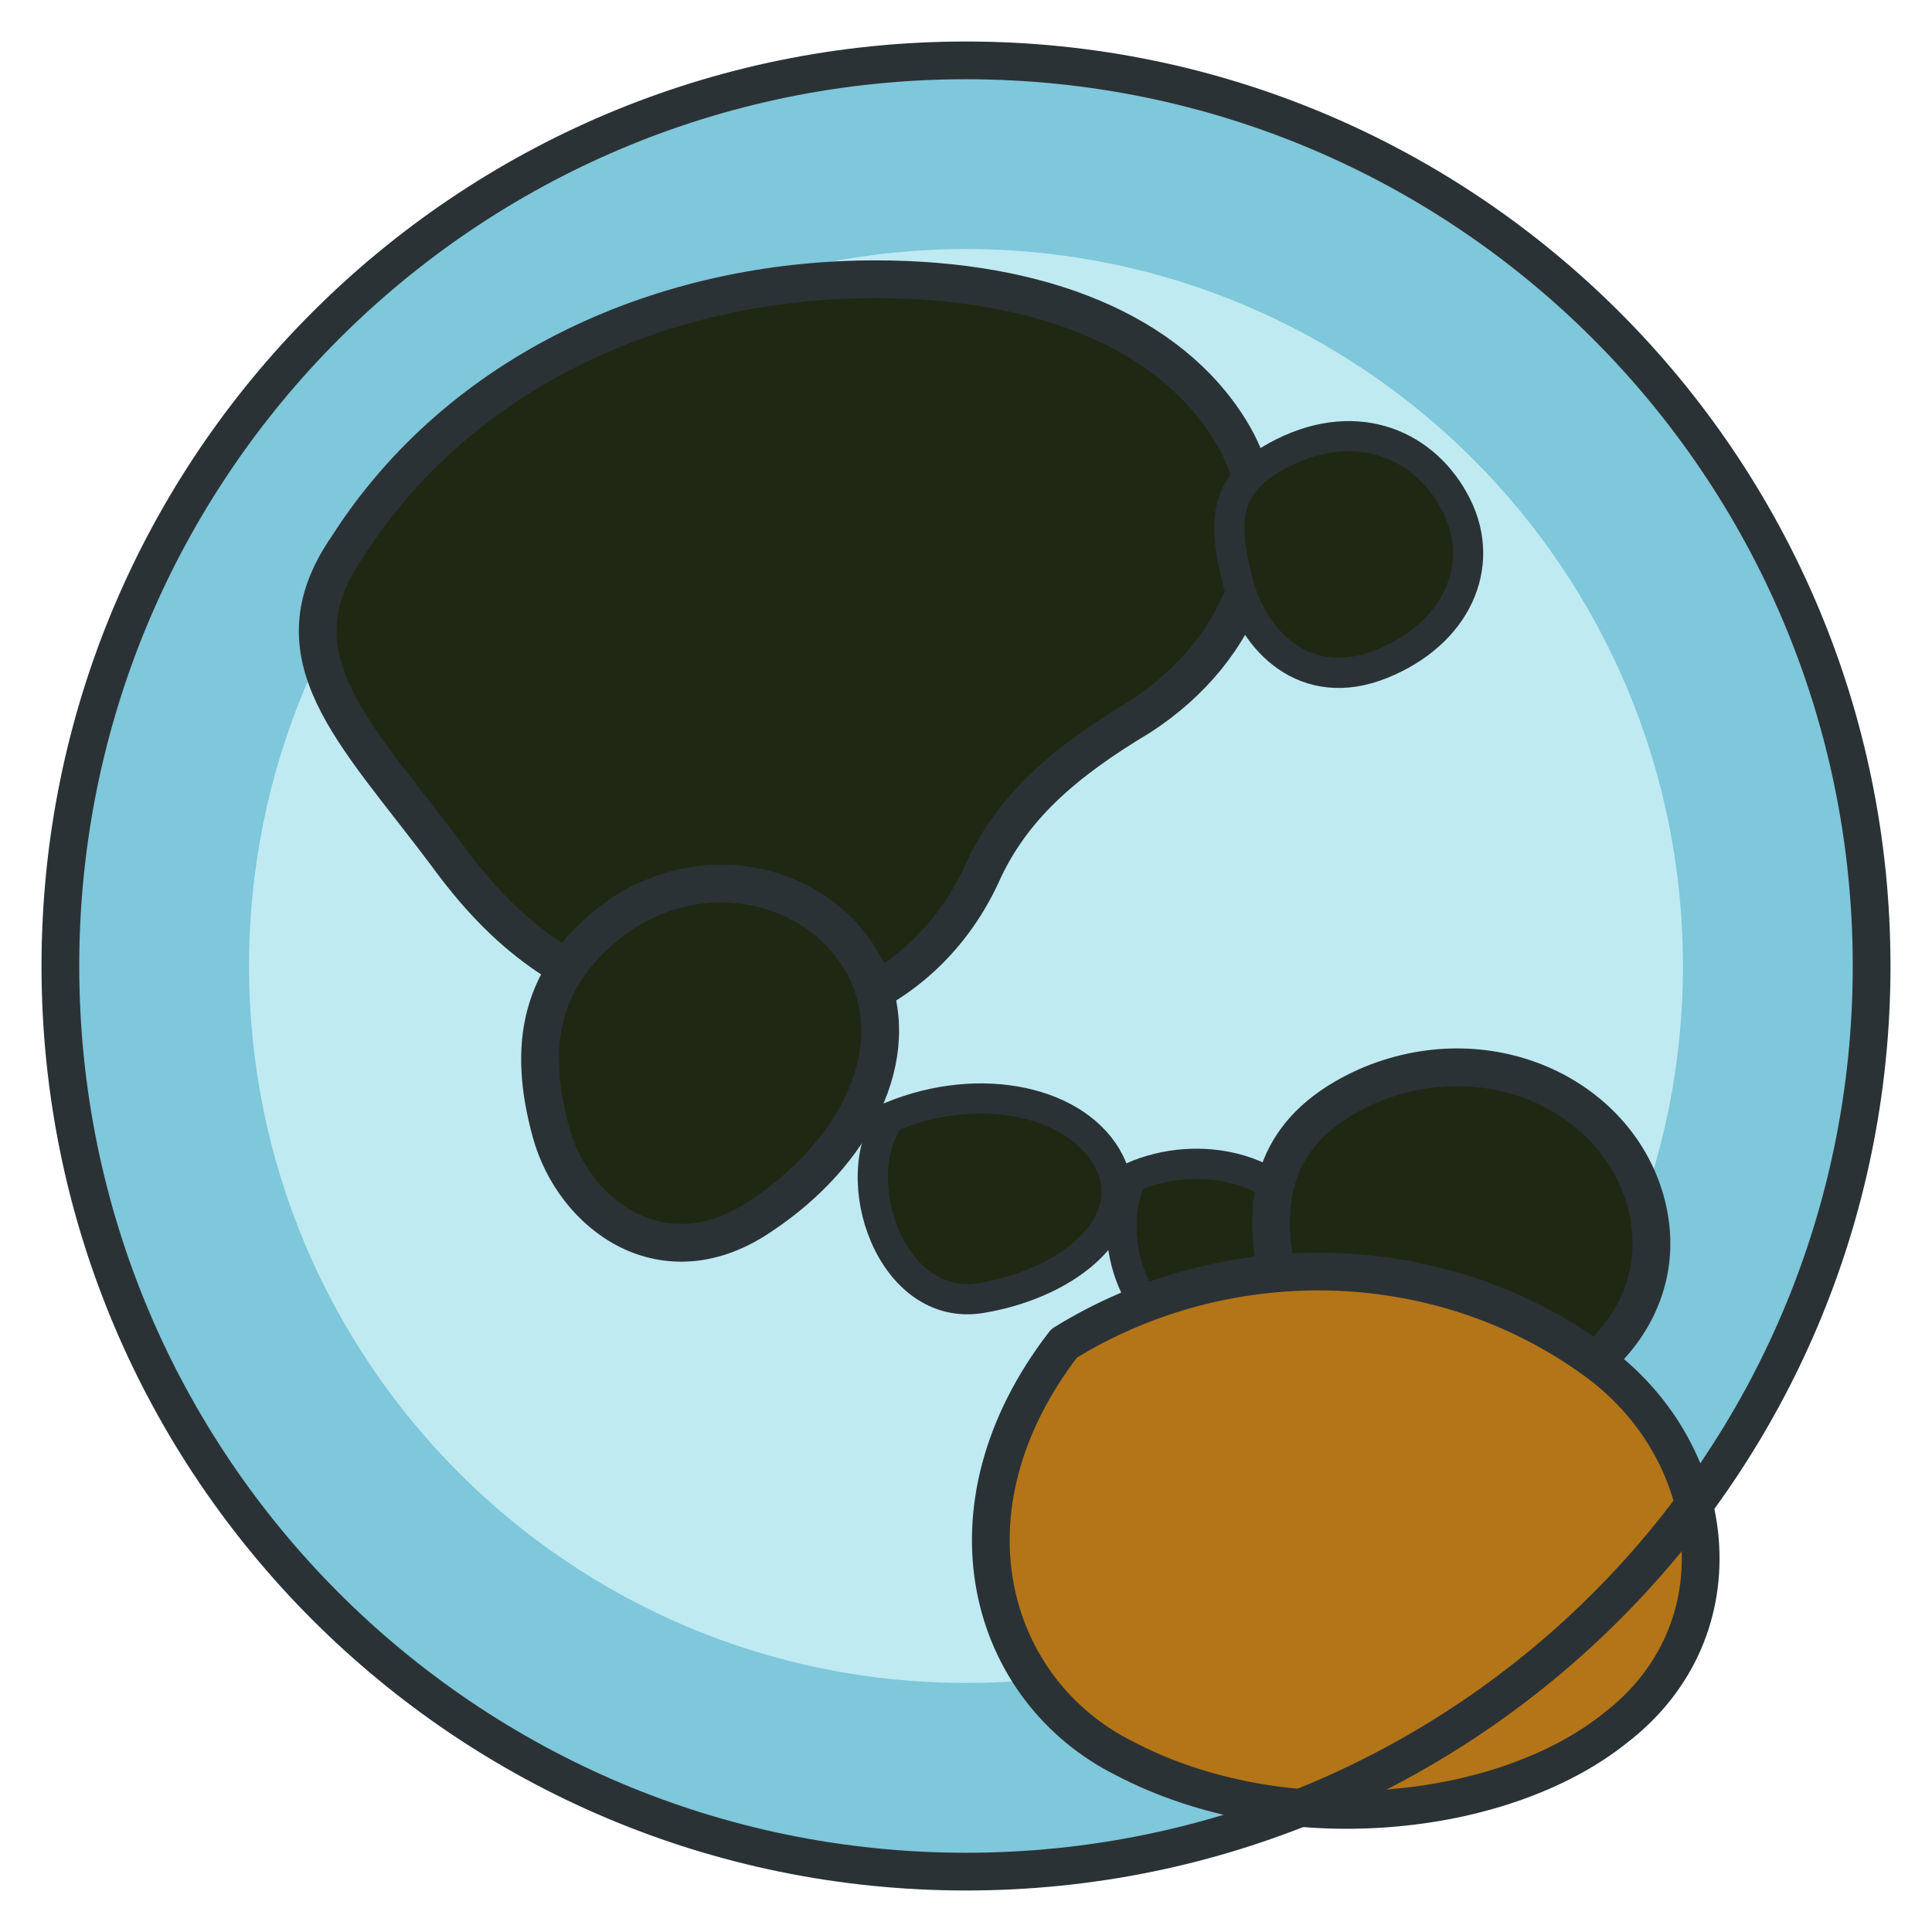
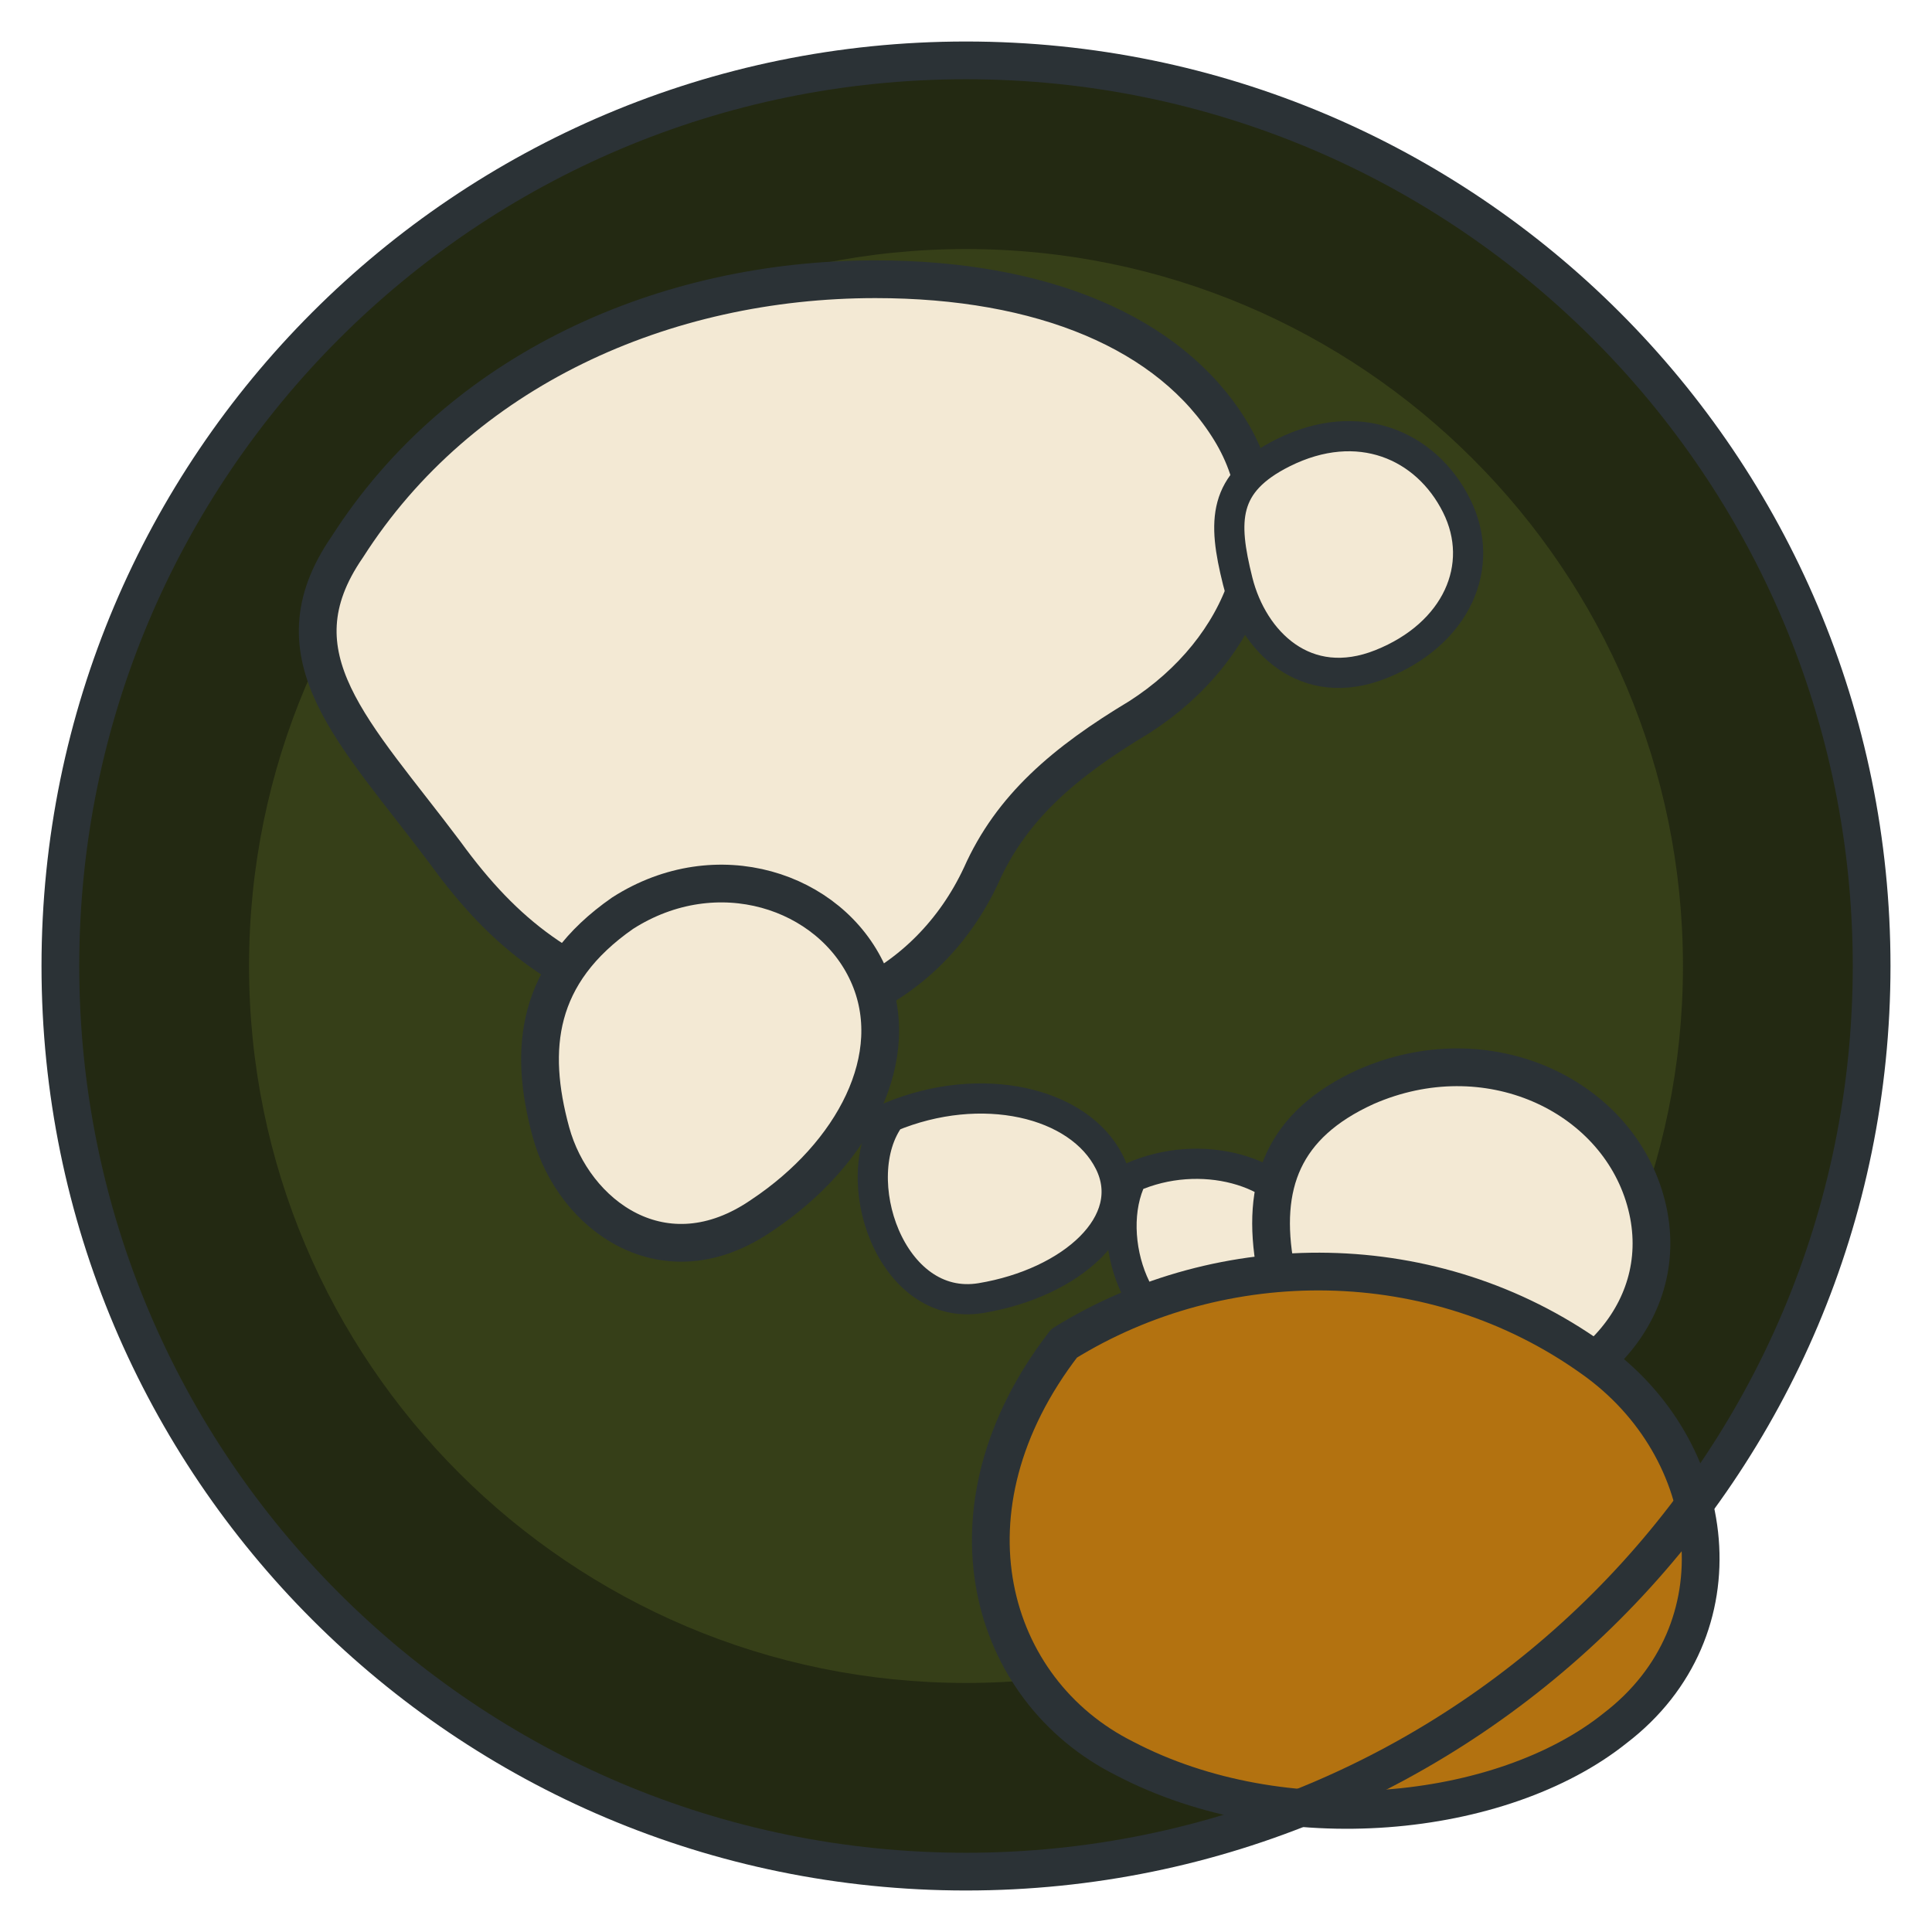
<svg xmlns="http://www.w3.org/2000/svg" width="512" height="512" viewBox="0 0 512 512" role="img" aria-label="KindEarth mark">
-   <circle cx="256" cy="256" r="240" fill="#7FC7DA" />
-   <circle cx="256" cy="256" r="190" fill="#BFEAF2" />
-   <path d="M92,145            C122,98 176,74 232,74            C276,74 310,88 326,114            C342,140 330,172 302,190            C282,202 268,214 260,232            C246,262 214,278 178,268            C150,260 134,248 118,226            C94,194 72,174 92,145 Z" fill="#1F2812" stroke="#2B3236" stroke-width="10" stroke-linejoin="round" />
-   <path d="M340,120            C360,110 378,118 386,134            C394,150 386,168 366,176            C346,184 332,170 328,154            C324,138 324,128 340,120 Z" fill="#1F2812" stroke="#2B3236" stroke-width="8" stroke-linejoin="round" />
-   <path d="M165,242            C190,226 220,236 230,258            C240,280 226,306 202,322            C176,340 152,322 146,300            C140,278 142,258 165,242 Z" fill="#1F2812" stroke="#2B3236" stroke-width="10" stroke-linejoin="round" />
-   <path d="M236,296            C260,286 286,292 294,308            C302,324 284,340 260,344            C236,348 224,312 236,296 Z" fill="#1F2812" stroke="#2B3236" stroke-width="8" stroke-linejoin="round" />
-   <path d="M300,312            C318,304 340,310 346,324            C352,338 338,352 320,354            C302,356 292,328 300,312 Z" fill="#1F2812" stroke="#2B3236" stroke-width="8" stroke-linejoin="round" />
-   <path d="M350,334            C366,328 384,336 388,350            C392,364 380,376 364,376            C348,376 340,350 350,334 Z" fill="#1F2812" stroke="#2B3236" stroke-width="8" stroke-linejoin="round" />
-   <path d="M362,288            C394,274 428,290 436,318            C444,346 422,370 392,374            C362,378 342,358 338,336            C334,314 340,298 362,288 Z" fill="#1F2812" stroke="#2B3236" stroke-width="10" stroke-linejoin="round" />
-   <path d="M282,356            C324,330 380,330 422,360            C456,384 462,432 428,458            C398,482 340,488 298,466            C262,448 248,400 282,356 Z" fill="#B37517" stroke="#2B3236" stroke-width="10" stroke-linejoin="round" />
+   <circle cx="256" cy="256" r="240" fill="#232912" />
+   <circle cx="256" cy="256" r="190" fill="#363F18" />
+   <path d="M92,145 C122,98 176,74 232,74 C276,74 310,88 326,114            C342,140 330,172 302,190 C282,202 268,214 260,232            C246,262 214,278 178,268 C150,260 134,248 118,226            C94,194 72,174 92,145 Z" fill="#F3E9D4" stroke="#2B3236" stroke-width="10" stroke-linejoin="round" />
+   <path d="M340,120 C360,110 378,118 386,134 C394,150 386,168 366,176            C346,184 332,170 328,154 C324,138 324,128 340,120 Z" fill="#F3E9D4" stroke="#2B3236" stroke-width="8" stroke-linejoin="round" />
+   <path d="M165,242 C190,226 220,236 230,258 C240,280 226,306 202,322            C176,340 152,322 146,300 C140,278 142,258 165,242 Z" fill="#F3E9D4" stroke="#2B3236" stroke-width="10" stroke-linejoin="round" />
+   <path d="M236,296 C260,286 286,292 294,308 C302,324 284,340 260,344            C236,348 224,312 236,296 Z" fill="#F3E9D4" stroke="#2B3236" stroke-width="8" stroke-linejoin="round" />
+   <path d="M300,312 C318,304 340,310 346,324 C352,338 338,352 320,354            C302,356 292,328 300,312 Z" fill="#F3E9D4" stroke="#2B3236" stroke-width="8" stroke-linejoin="round" />
+   <path d="M362,288 C394,274 428,290 436,318 C444,346 422,370 392,374            C362,378 342,358 338,336 C334,314 340,298 362,288 Z" fill="#F3E9D4" stroke="#2B3236" stroke-width="10" stroke-linejoin="round" />
+   <path d="M282,356 C324,330 380,330 422,360 C456,384 462,432 428,458            C398,482 340,488 298,466 C262,448 248,400 282,356 Z" fill="#B37210" stroke="#2B3236" stroke-width="10" stroke-linejoin="round" />
  <circle cx="256" cy="256" r="240" fill="none" stroke="#2B3236" stroke-width="10" />
</svg>
